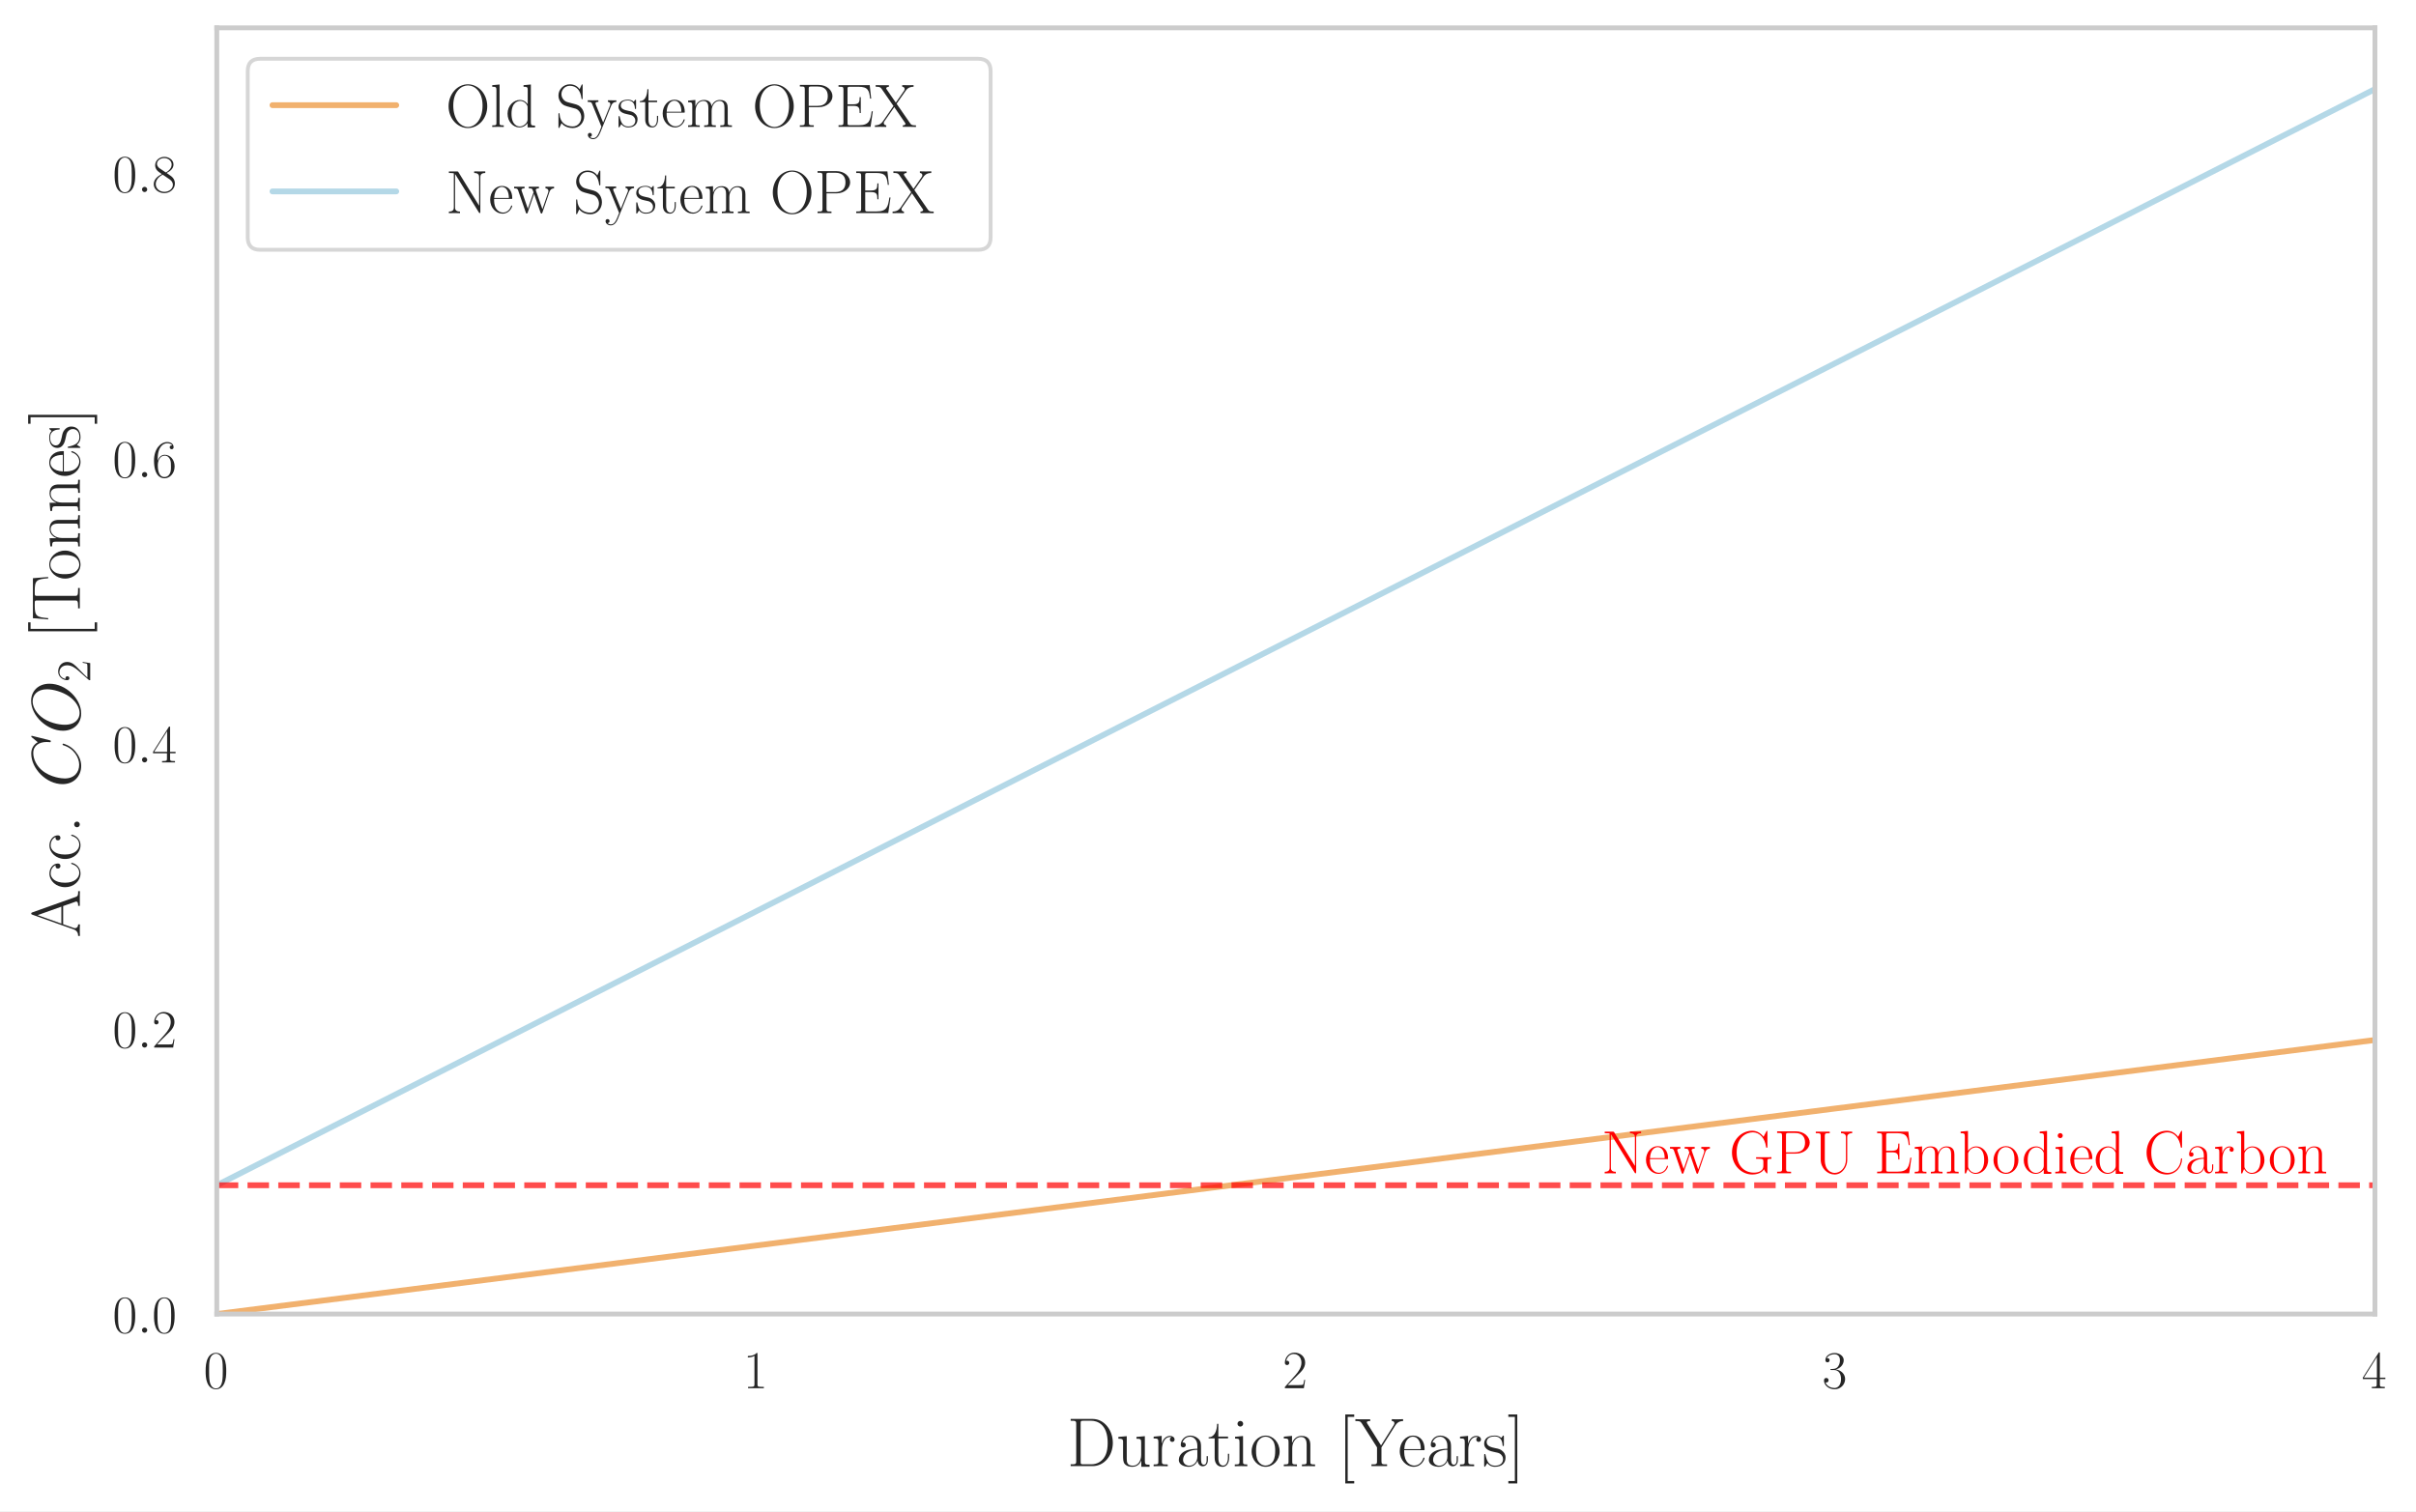
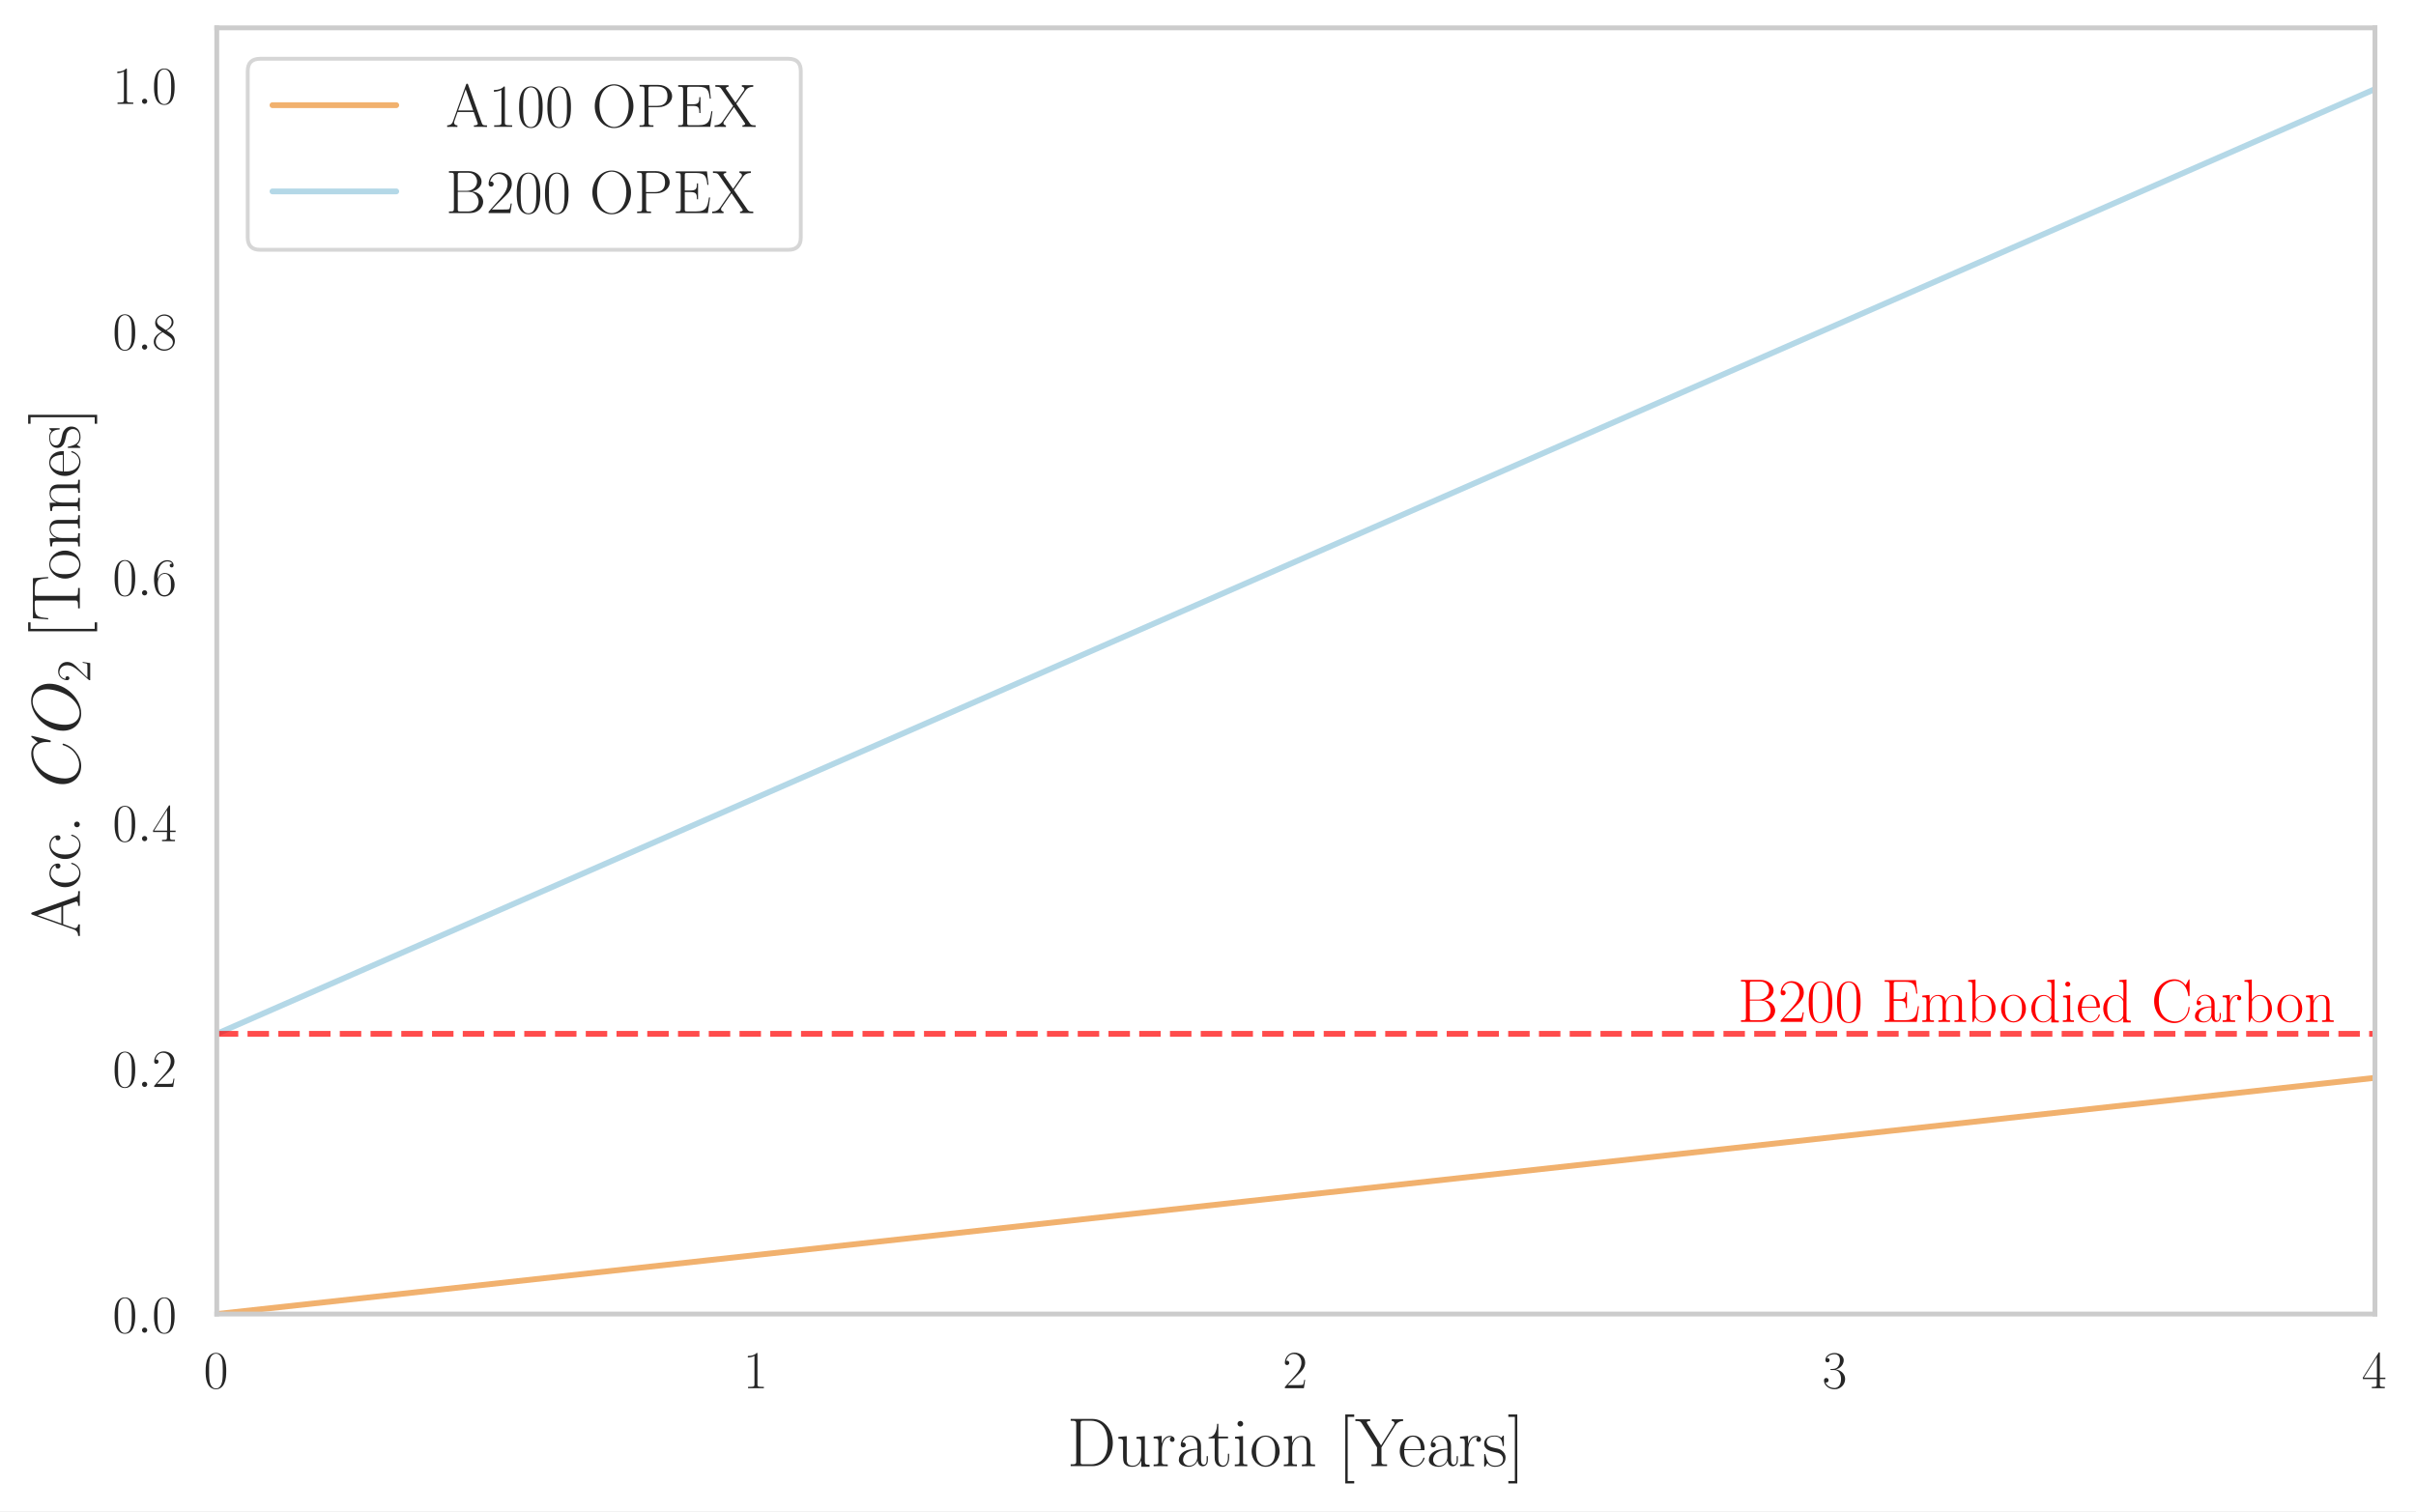
<svg xmlns="http://www.w3.org/2000/svg" xmlns:xlink="http://www.w3.org/1999/xlink" width="624.666pt" height="390.84pt" viewBox="0 0 624.666 390.84" version="1.1">
  <defs>
    <style type="text/css">*{stroke-linejoin: round; stroke-linecap: butt}</style>
  </defs>
  <g id="figure_1">
    <g id="patch_1">
      <path d="M 0 390.84  L 624.666 390.84  L 624.666 0  L 0 0  z " style="fill: #ffffff" />
    </g>
    <g id="axes_1">
      <g id="patch_2">
        <path d="M 56.052 339.84  L 614.052 339.84  L 614.052 7.2  L 56.052 7.2  z " style="fill: #ffffff" />
      </g>
      <g id="matplotlib.axis_1">
        <g id="xtick_1">
          <g id="text_1">
            <g style="fill: #262626" transform="translate(52.63794 359.0259) scale(0.14 -0.14)">
              <defs>
                <path id="CMR17-30" d="M 2688 2025  C 2688 2416 2682 3080 2413 3591  C 2176 4039 1798 4198 1466 4198  C 1158 4198 768 4058 525 3597  C 269 3118 243 2524 243 2025  C 243 1661 250 1106 448 619  C 723 -39 1216 -128 1466 -128  C 1760 -128 2208 -7 2470 600  C 2662 1042 2688 1559 2688 2025  z M 1466 -26  C 1056 -26 813 325 723 812  C 653 1188 653 1738 653 2096  C 653 2588 653 2997 736 3387  C 858 3929 1216 4096 1466 4096  C 1728 4096 2067 3923 2189 3400  C 2272 3036 2278 2607 2278 2096  C 2278 1680 2278 1169 2202 792  C 2067 95 1690 -26 1466 -26  z " transform="scale(0.015625)" />
              </defs>
              <use xlink:href="#CMR17-30" transform="scale(0.996264)" />
            </g>
          </g>
        </g>
        <g id="xtick_2">
          <g id="text_2">
            <g style="fill: #262626" transform="translate(192.1379 359.0259) scale(0.14 -0.14)">
              <defs>
                <path id="CMR17-31" d="M 1702 4058  C 1702 4192 1696 4192 1606 4192  C 1357 3916 979 3827 621 3827  C 602 3827 570 3827 563 3808  C 557 3795 557 3782 557 3648  C 755 3648 1088 3686 1344 3839  L 1344 461  C 1344 236 1331 160 781 160  L 589 160  L 589 0  C 896 0 1216 0 1523 0  C 1830 0 2150 0 2458 0  L 2458 160  L 2266 160  C 1715 160 1702 230 1702 458  L 1702 4058  z " transform="scale(0.015625)" />
              </defs>
              <use xlink:href="#CMR17-31" transform="scale(0.996264)" />
            </g>
          </g>
        </g>
        <g id="xtick_3">
          <g id="text_3">
            <g style="fill: #262626" transform="translate(331.6379 359.0259) scale(0.14 -0.14)">
              <defs>
                <path id="CMR17-32" d="M 2669 989  L 2554 989  C 2490 536 2438 459 2413 420  C 2381 369 1920 369 1830 369  L 602 369  C 832 619 1280 1072 1824 1597  C 2214 1967 2669 2402 2669 3035  C 2669 3790 2067 4224 1395 4224  C 691 4224 262 3604 262 3030  C 262 2780 448 2748 525 2748  C 589 2748 781 2787 781 3010  C 781 3207 614 3264 525 3264  C 486 3264 448 3258 422 3245  C 544 3790 915 4058 1306 4058  C 1862 4058 2227 3617 2227 3035  C 2227 2479 1901 2000 1536 1584  L 262 146  L 262 0  L 2515 0  L 2669 989  z " transform="scale(0.015625)" />
              </defs>
              <use xlink:href="#CMR17-32" transform="scale(0.996264)" />
            </g>
          </g>
        </g>
        <g id="xtick_4">
          <g id="text_4">
            <g style="fill: #262626" transform="translate(471.1379 359.0259) scale(0.14 -0.14)">
              <defs>
                <path id="CMR17-33" d="M 1414 2157  C 1984 2157 2234 1662 2234 1090  C 2234 320 1824 25 1453 25  C 1114 25 563 194 390 693  C 422 680 454 680 486 680  C 640 680 755 782 755 948  C 755 1133 614 1216 486 1216  C 378 1216 211 1165 211 926  C 211 335 787 -128 1466 -128  C 2176 -128 2720 430 2720 1085  C 2720 1707 2208 2157 1600 2227  C 2086 2328 2554 2756 2554 3329  C 2554 3820 2048 4179 1472 4179  C 890 4179 378 3829 378 3329  C 378 3110 544 3072 627 3072  C 762 3072 877 3155 877 3321  C 877 3486 762 3569 627 3569  C 602 3569 570 3569 544 3557  C 730 3959 1235 4032 1459 4032  C 1683 4032 2106 3925 2106 3320  C 2106 3143 2080 2828 1862 2550  C 1670 2304 1453 2304 1242 2284  C 1210 2284 1062 2269 1037 2269  C 992 2263 966 2257 966 2208  C 966 2163 973 2157 1101 2157  L 1414 2157  z " transform="scale(0.015625)" />
              </defs>
              <use xlink:href="#CMR17-33" transform="scale(0.996264)" />
            </g>
          </g>
        </g>
        <g id="xtick_5">
          <g id="text_5">
            <g style="fill: #262626" transform="translate(610.6379 359.0259) scale(0.14 -0.14)">
              <defs>
                <path id="CMR17-34" d="M 2150 4122  C 2150 4256 2144 4256 2029 4256  L 128 1254  L 128 1088  L 1779 1088  L 1779 457  C 1779 224 1766 160 1318 160  L 1197 160  L 1197 0  C 1402 0 1747 0 1965 0  C 2182 0 2528 0 2733 0  L 2733 160  L 2611 160  C 2163 160 2150 224 2150 457  L 2150 1088  L 2803 1088  L 2803 1254  L 2150 1254  L 2150 4122  z M 1798 3703  L 1798 1254  L 256 1254  L 1798 3703  z " transform="scale(0.015625)" />
              </defs>
              <use xlink:href="#CMR17-34" transform="scale(0.996264)" />
            </g>
          </g>
        </g>
        <g id="text_6">
          <g style="fill: #262626" transform="translate(275.8917 379.1713) scale(0.18 -0.18)">
            <defs>
              <path id="CMR17-44" d="M 333 4352  L 333 4186  C 774 4186 845 4186 845 3900  L 845 452  C 845 166 774 166 333 166  L 333 0  L 2368 0  C 3398 0 4224 943 4224 2141  C 4224 3346 3411 4352 2368 4352  L 333 4352  z M 1523 166  C 1267 166 1254 197 1254 414  L 1254 3938  C 1254 4155 1267 4186 1523 4186  L 2240 4186  C 2771 4186 3750 3874 3750 2141  C 3750 1242 3488 879 3366 707  C 3213 510 2848 166 2240 166  L 1523 166  z " transform="scale(0.015625)" />
              <path id="CMR17-75" d="M 1882 2693  L 1882 2528  C 2259 2528 2317 2489 2317 2186  L 2317 1032  C 2317 500 2029 38 1555 38  C 1030 38 986 348 986 678  L 986 2763  L 211 2693  L 211 2528  C 467 2528 640 2528 646 2274  L 646 1058  C 646 633 646 361 813 183  C 896 101 1056 -64 1517 -64  C 2061 -64 2272 377 2323 506  L 2330 506  L 2330 -63  L 3091 -63  L 3091 128  C 2714 128 2656 166 2656 473  L 2656 2763  L 1882 2693  z " transform="scale(0.015625)" />
              <path id="CMR17-72" d="M 960 1497  C 960 2112 1222 2688 1702 2688  C 1747 2688 1792 2682 1837 2662  C 1837 2662 1696 2617 1696 2452  C 1696 2298 1818 2234 1914 2234  C 1990 2234 2131 2279 2131 2458  C 2131 2663 1926 2790 1709 2790  C 1222 2790 1011 2317 947 2093  L 941 2093  L 941 2790  L 198 2720  L 198 2554  C 576 2554 634 2515 634 2208  L 634 428  C 634 184 608 153 198 153  L 198 -13  C 352 0 646 0 813 0  C 998 0 1325 0 1498 -13  L 1498 153  C 1037 153 960 153 960 440  L 960 1497  z " transform="scale(0.015625)" />
              <path id="CMR17-61" d="M 2304 1653  C 2304 2072 2304 2294 2035 2543  C 1798 2752 1523 2816 1306 2816  C 800 2816 435 2407 435 1971  C 435 1728 627 1728 666 1728  C 749 1728 896 1778 896 1954  C 896 2112 774 2181 666 2181  C 640 2181 608 2174 589 2168  C 723 2592 1069 2714 1293 2714  C 1613 2714 1965 2429 1965 1885  L 1965 1600  C 1587 1600 1133 1549 774 1357  C 371 1133 256 813 256 570  C 256 77 832 -64 1171 -64  C 1523 -64 1850 139 1990 511  C 2003 233 2182 -18 2464 -18  C 2598 -18 2938 70 2938 567  L 2938 920  L 2822 920  L 2822 562  C 2822 178 2650 128 2566 128  C 2304 128 2304 458 2304 738  L 2304 1653  z M 1965 870  C 1965 317 1568 38 1216 38  C 896 38 646 275 646 570  C 646 761 730 1100 1101 1305  C 1408 1478 1760 1504 1965 1504  L 1965 870  z " transform="scale(0.015625)" />
              <path id="CMR17-74" d="M 966 2560  L 1862 2560  L 1862 2725  L 966 2725  L 966 3904  L 851 3904  C 838 3245 614 2668 70 2668  L 70 2560  L 627 2560  L 627 771  C 627 650 627 -64 1370 -64  C 1747 -64 1965 306 1965 777  L 1965 1140  L 1850 1140  L 1850 783  C 1850 344 1677 51 1408 51  C 1222 51 966 178 966 758  L 966 2560  z " transform="scale(0.015625)" />
              <path id="CMR17-69" d="M 992 3909  C 992 4049 877 4170 730 4170  C 589 4170 467 4056 467 3909  C 467 3769 582 3648 730 3648  C 870 3648 992 3763 992 3909  z M 243 2706  L 243 2541  C 602 2541 653 2502 653 2197  L 653 427  C 653 184 627 153 218 153  L 218 -13  C 371 0 646 0 806 0  C 960 0 1222 0 1370 -13  L 1370 153  C 992 153 979 191 979 420  L 979 2776  L 243 2706  z " transform="scale(0.015625)" />
              <path id="CMR17-6f" d="M 2758 1356  C 2758 2176 2163 2816 1466 2816  C 768 2816 173 2176 173 1356  C 173 551 768 -64 1466 -64  C 2163 -64 2758 551 2758 1356  z M 1466 51  C 1165 51 909 230 762 480  C 602 767 582 1126 582 1408  C 582 1677 595 2010 762 2298  C 890 2509 1139 2714 1466 2714  C 1754 2714 1997 2554 2150 2330  C 2349 2029 2349 1607 2349 1408  C 2349 1158 2336 775 2163 467  C 1984 173 1709 51 1466 51  z " transform="scale(0.015625)" />
              <path id="CMR17-6e" d="M 2656 1933  C 2656 2259 2592 2790 1837 2790  C 1331 2790 1069 2400 973 2144  L 966 2144  L 966 2790  L 211 2720  L 211 2554  C 589 2554 646 2515 646 2208  L 646 428  C 646 184 621 153 211 153  L 211 -13  C 365 0 646 0 813 0  C 979 0 1267 0 1421 -13  L 1421 153  C 1011 153 986 178 986 428  L 986 1658  C 986 2247 1344 2688 1792 2688  C 2266 2688 2317 2266 2317 1958  L 2317 428  C 2317 184 2291 153 1882 153  L 1882 -13  C 2035 0 2317 0 2483 0  C 2650 0 2938 0 3091 -13  L 3091 153  C 2682 153 2656 178 2656 428  L 2656 1933  z " transform="scale(0.015625)" />
              <path id="CMR17-5b" d="M 1504 -1600  L 1504 -1377  L 902 -1377  L 902 4544  L 1504 4544  L 1504 4767  L 678 4767  L 678 -1600  L 1504 -1600  z " transform="scale(0.015625)" />
              <path id="CMR17-59" d="M 3706 3766  C 3955 4160 4301 4160 4416 4160  L 4416 4332  C 4269 4319 4102 4319 3942 4319  C 3782 4319 3526 4319 3373 4332  L 3373 4160  C 3533 4160 3616 4077 3616 3957  C 3616 3881 3584 3830 3533 3747  L 2381 1912  L 1120 3912  C 1075 3988 1069 3994 1069 4039  C 1069 4160 1293 4160 1382 4160  L 1382 4319  C 1178 4319 864 4319 653 4319  C 486 4319 166 4319 13 4332  L 13 4160  C 378 4160 480 4141 595 3958  L 2010 1728  L 2010 445  C 2010 160 1939 160 1498 160  L 1498 0  C 1683 0 2016 0 2214 0  C 2413 0 2752 0 2938 0  L 2938 160  C 2477 160 2419 160 2419 471  L 2419 1728  L 3706 3766  z " transform="scale(0.015625)" />
              <path id="CMR17-65" d="M 2438 1472  C 2464 1498 2464 1511 2464 1576  C 2464 2238 2118 2816 1389 2816  C 710 2816 173 2169 173 1383  C 173 551 781 -64 1459 -64  C 2176 -64 2458 607 2458 740  C 2458 784 2419 784 2406 784  C 2362 784 2355 771 2330 696  C 2189 265 1837 51 1504 51  C 1229 51 954 203 781 480  C 582 803 582 1176 582 1472  L 2438 1472  z M 589 1568  C 634 2505 1126 2714 1382 2714  C 1818 2714 2112 2297 2118 1568  L 589 1568  z " transform="scale(0.015625)" />
              <path id="CMR17-73" d="M 1978 2697  C 1978 2813 1971 2819 1933 2819  C 1907 2819 1901 2813 1824 2717  C 1805 2691 1747 2626 1728 2601  C 1523 2819 1235 2819 1126 2819  C 416 2819 160 2447 160 2076  C 160 1498 813 1365 998 1325  C 1402 1243 1542 1217 1677 1101  C 1760 1025 1901 884 1901 654  C 1901 384 1747 38 1158 38  C 602 38 403 460 288 1021  C 269 1110 269 1117 218 1117  C 166 1117 160 1110 160 983  L 160 63  C 160 -51 166 -58 205 -58  C 237 -58 243 -51 275 0  C 314 57 410 211 448 276  C 576 103 800 -64 1158 -64  C 1792 -64 2131 283 2131 784  C 2131 1112 1958 1285 1875 1362  C 1683 1561 1459 1606 1190 1657  C 838 1735 390 1825 390 2217  C 390 2383 480 2737 1126 2737  C 1811 2737 1850 2094 1862 1888  C 1869 1856 1901 1849 1920 1849  C 1978 1849 1978 1869 1978 1978  L 1978 2697  z " transform="scale(0.015625)" />
              <path id="CMR17-5d" d="M 915 4767  L 90 4767  L 90 4544  L 691 4544  L 691 -1377  L 90 -1377  L 90 -1600  L 915 -1600  L 915 4767  z " transform="scale(0.015625)" />
            </defs>
            <use xlink:href="#CMR17-44" transform="scale(0.996264)" />
            <use xlink:href="#CMR17-75" transform="translate(70.39356 0) scale(0.996264)" />
            <use xlink:href="#CMR17-72" transform="translate(121.2889 0) scale(0.996264)" />
            <use xlink:href="#CMR17-61" transform="translate(156.5697 0) scale(0.996264)" />
            <use xlink:href="#CMR17-74" transform="translate(202.2602 0) scale(0.996264)" />
            <use xlink:href="#CMR17-69" transform="translate(237.5409 0) scale(0.996264)" />
            <use xlink:href="#CMR17-6f" transform="translate(262.412 0) scale(0.996264)" />
            <use xlink:href="#CMR17-6e" transform="translate(308.1025 0) scale(0.996264)" />
            <use xlink:href="#CMR17-5b" transform="translate(389.0738 0) scale(0.996264)" />
            <use xlink:href="#CMR17-59" transform="translate(413.9449 0) scale(0.996264)" />
            <use xlink:href="#CMR17-65" transform="translate(475.21 0) scale(0.996264)" />
            <use xlink:href="#CMR17-61" transform="translate(515.6957 0) scale(0.996264)" />
            <use xlink:href="#CMR17-72" transform="translate(561.3862 0) scale(0.996264)" />
            <use xlink:href="#CMR17-73" transform="translate(596.6669 0) scale(0.996264)" />
            <use xlink:href="#CMR17-5d" transform="translate(632.4683 0) scale(0.996264)" />
          </g>
        </g>
      </g>
      <g id="matplotlib.axis_2">
        <g id="ytick_1">
          <g id="text_7">
            <g style="fill: #262626" transform="translate(29.1016 344.6829) scale(0.14 -0.14)">
              <defs>
                <path id="CMMI12-3a" d="M 1178 307  C 1178 492 1024 619 870 619  C 685 619 557 466 557 313  C 557 128 710 0 864 0  C 1050 0 1178 153 1178 307  z " transform="scale(0.015625)" />
              </defs>
              <use xlink:href="#CMR17-30" transform="scale(0.996264)" />
              <use xlink:href="#CMMI12-3a" transform="translate(45.69048 0) scale(0.996264)" />
              <use xlink:href="#CMR17-30" transform="translate(72.78765 0) scale(0.996264)" />
            </g>
          </g>
        </g>
        <g id="ytick_2">
          <g id="text_8">
-             <g style="fill: #262626" transform="translate(29.1016 270.9296) scale(0.14 -0.14)">
+             <g style="fill: #262626" transform="translate(29.1016 281.1193) scale(0.14 -0.14)">
              <use xlink:href="#CMR17-30" transform="scale(0.996264)" />
              <use xlink:href="#CMMI12-3a" transform="translate(45.69048 0) scale(0.996264)" />
              <use xlink:href="#CMR17-32" transform="translate(72.78765 0) scale(0.996264)" />
            </g>
          </g>
        </g>
        <g id="ytick_3">
          <g id="text_9">
-             <g style="fill: #262626" transform="translate(29.1016 197.1763) scale(0.14 -0.14)">
+             <g style="fill: #262626" transform="translate(29.1016 217.5557) scale(0.14 -0.14)">
              <use xlink:href="#CMR17-30" transform="scale(0.996264)" />
              <use xlink:href="#CMMI12-3a" transform="translate(45.69048 0) scale(0.996264)" />
              <use xlink:href="#CMR17-34" transform="translate(72.78765 0) scale(0.996264)" />
            </g>
          </g>
        </g>
        <g id="ytick_4">
          <g id="text_10">
-             <g style="fill: #262626" transform="translate(29.1016 123.4229) scale(0.14 -0.14)">
+             <g style="fill: #262626" transform="translate(29.1016 153.992) scale(0.14 -0.14)">
              <defs>
                <path id="CMR17-36" d="M 678 2176  C 678 3690 1395 4032 1811 4032  C 1946 4032 2272 4009 2400 3776  C 2298 3776 2106 3776 2106 3553  C 2106 3381 2246 3323 2336 3323  C 2394 3323 2566 3348 2566 3560  C 2566 3954 2246 4179 1805 4179  C 1043 4179 243 3390 243 1984  C 243 253 966 -128 1478 -128  C 2099 -128 2688 427 2688 1283  C 2688 2081 2170 2662 1517 2662  C 1126 2662 838 2407 678 1960  L 678 2176  z M 1478 25  C 691 25 691 1200 691 1436  C 691 1896 909 2560 1504 2560  C 1613 2560 1926 2560 2138 2120  C 2253 1870 2253 1609 2253 1289  C 2253 944 2253 690 2118 434  C 1978 171 1773 25 1478 25  z " transform="scale(0.015625)" />
              </defs>
              <use xlink:href="#CMR17-30" transform="scale(0.996264)" />
              <use xlink:href="#CMMI12-3a" transform="translate(45.69048 0) scale(0.996264)" />
              <use xlink:href="#CMR17-36" transform="translate(72.78765 0) scale(0.996264)" />
            </g>
          </g>
        </g>
        <g id="ytick_5">
          <g id="text_11">
-             <g style="fill: #262626" transform="translate(29.1016 49.6696) scale(0.14 -0.14)">
+             <g style="fill: #262626" transform="translate(29.1016 90.42839) scale(0.14 -0.14)">
              <defs>
                <path id="CMR17-38" d="M 1741 2264  C 2144 2467 2554 2773 2554 3263  C 2554 3841 1990 4179 1472 4179  C 890 4179 378 3759 378 3180  C 378 3021 416 2747 666 2505  C 730 2442 998 2251 1171 2130  C 883 1983 211 1634 211 934  C 211 279 838 -128 1459 -128  C 2144 -128 2720 362 2720 1010  C 2720 1590 2330 1857 2074 2029  L 1741 2264  z M 902 2822  C 851 2854 595 3051 595 3351  C 595 3739 998 4032 1459 4032  C 1965 4032 2336 3676 2336 3262  C 2336 2669 1670 2331 1638 2331  C 1632 2331 1626 2331 1574 2370  L 902 2822  z M 2080 1519  C 2176 1449 2483 1240 2483 851  C 2483 381 2010 25 1472 25  C 890 25 448 438 448 940  C 448 1443 838 1862 1280 2060  L 2080 1519  z " transform="scale(0.015625)" />
              </defs>
              <use xlink:href="#CMR17-30" transform="scale(0.996264)" />
              <use xlink:href="#CMMI12-3a" transform="translate(45.69048 0) scale(0.996264)" />
              <use xlink:href="#CMR17-38" transform="translate(72.78765 0) scale(0.996264)" />
            </g>
          </g>
        </g>
-         <g id="text_12">
+         <g id="ytick_6">
+           <g id="text_12">
+             <g style="fill: #262626" transform="translate(29.1016 26.86475) scale(0.14 -0.14)">
+               <use xlink:href="#CMR17-31" transform="scale(0.996264)" />
+               <use xlink:href="#CMMI12-3a" transform="translate(45.69048 0) scale(0.996264)" />
+               <use xlink:href="#CMR17-30" transform="translate(72.78765 0) scale(0.996264)" />
+             </g>
+           </g>
+         </g>
+         <g id="text_13">
          <g style="fill: #262626" transform="translate(20.63342 242.4686) rotate(-90) scale(0.18 -0.18)">
            <defs>
              <path id="CMR17-41" d="M 2323 4378  C 2291 4461 2278 4480 2214 4480  C 2150 4480 2138 4461 2106 4378  L 749 566  C 627 223 371 153 147 153  L 147 -13  C 262 0 518 0 640 0  C 800 0 1056 0 1210 -13  L 1210 153  C 909 153 864 361 864 439  C 864 497 877 530 890 569  L 1229 1536  L 2906 1536  L 3290 442  C 3322 365 3322 352 3322 327  C 3322 153 3046 153 2925 153  L 2925 0  C 3110 0 3443 0 3642 0  C 3808 0 4128 0 4282 -13  L 4282 153  C 3942 153 3827 153 3744 387  L 2323 4378  z M 2067 3893  L 2848 1702  L 1286 1702  L 2067 3893  z " transform="scale(0.015625)" />
              <path id="CMR17-63" d="M 2234 2240  C 2112 2240 1933 2240 1933 2017  C 1933 1838 2080 1787 2163 1787  C 2208 1787 2394 1807 2394 2024  C 2394 2467 1958 2803 1466 2803  C 787 2803 211 2178 211 1363  C 211 516 813 -64 1466 -64  C 2259 -64 2458 677 2458 748  C 2458 774 2451 793 2406 793  C 2362 793 2355 787 2330 703  C 2163 180 1798 51 1523 51  C 1114 51 621 427 621 1369  C 621 2338 1094 2688 1472 2688  C 1722 2688 2093 2573 2234 2240  z " transform="scale(0.015625)" />
              <path id="CMR17-2e" d="M 1062 261  C 1062 420 934 522 800 522  C 672 522 538 420 538 261  C 538 102 666 0 800 0  C 928 0 1062 102 1062 261  z " transform="scale(0.015625)" />
              <path id="CMMI12-43" d="M 4781 4423  C 4781 4480 4736 4480 4723 4480  C 4710 4480 4685 4480 4634 4416  L 4192 3882  C 3968 4264 3616 4480 3136 4480  C 1754 4480 320 3088 320 1595  C 320 533 1069 -128 2003 -128  C 2515 -128 2963 88 3334 400  C 3891 863 4058 1481 4058 1531  C 4058 1588 4006 1588 3987 1588  C 3930 1588 3923 1550 3910 1524  C 3616 534 2752 57 2112 57  C 1434 57 845 489 845 1391  C 845 1595 909 2700 1632 3532  C 1984 3939 2586 4295 3194 4295  C 3898 4295 4211 3717 4211 3068  C 4211 2903 4192 2764 4192 2738  C 4192 2681 4256 2681 4275 2681  C 4346 2681 4352 2687 4378 2801  L 4781 4423  z " transform="scale(0.015625)" />
              <path id="CMMI12-4f" d="M 4646 2797  C 4646 3848 3955 4492 3059 4492  C 1690 4492 307 3026 307 1554  C 307 554 973 -128 1901 -128  C 3245 -128 4646 1268 4646 2797  z M 1939 19  C 1414 19 858 401 858 1395  C 858 1974 1069 2924 1594 3562  C 2061 4123 2598 4352 3027 4352  C 3590 4352 4134 3944 4134 3026  C 4134 2459 3891 1573 3462 968  C 2995 318 2413 19 1939 19  z " transform="scale(0.015625)" />
              <path id="CMR17-54" d="M 3981 4326  L 288 4326  L 179 2918  L 294 2918  C 378 3976 467 4160 1453 4160  C 1568 4160 1754 4160 1805 4154  C 1926 4135 1926 4058 1926 3912  L 1926 459  C 1926 230 1907 160 1376 160  L 1197 160  L 1197 0  C 1504 0 1824 0 2138 0  C 2451 0 2771 0 3078 0  L 3078 160  L 2899 160  C 2368 160 2349 230 2349 459  L 2349 3912  C 2349 4052 2349 4129 2464 4154  C 2515 4160 2701 4160 2816 4160  C 3795 4160 3891 3976 3974 2918  L 4090 2918  L 3981 4326  z " transform="scale(0.015625)" />
            </defs>
            <use xlink:href="#CMR17-41" transform="scale(0.996264)" />
            <use xlink:href="#CMR17-63" transform="translate(69.07243 0) scale(0.996264)" />
            <use xlink:href="#CMR17-63" transform="translate(109.5581 0) scale(0.996264)" />
            <use xlink:href="#CMR17-2e" transform="translate(150.0438 0) scale(0.996264)" />
            <use xlink:href="#CMMI12-43" transform="translate(215.4005 0) scale(0.996264)" />
            <use xlink:href="#CMMI12-4f" transform="translate(292.3473 0) scale(0.996264)" />
            <use xlink:href="#CMR17-32" transform="translate(366.898 -14.94392) scale(0.697382)" />
            <use xlink:href="#CMR17-5b" transform="translate(429.4553 0) scale(0.996264)" />
            <use xlink:href="#CMR17-54" transform="translate(454.3263 0) scale(0.996264)" />
            <use xlink:href="#CMR17-6f" transform="translate(513.029 0) scale(0.996264)" />
            <use xlink:href="#CMR17-6e" transform="translate(558.7194 0) scale(0.996264)" />
            <use xlink:href="#CMR17-6e" transform="translate(609.6148 0) scale(0.996264)" />
            <use xlink:href="#CMR17-65" transform="translate(660.5102 0) scale(0.996264)" />
            <use xlink:href="#CMR17-73" transform="translate(700.9958 0) scale(0.996264)" />
            <use xlink:href="#CMR17-5d" transform="translate(736.7972 0) scale(0.996264)" />
          </g>
        </g>
      </g>
      <g id="line2d_1">
-         <path d="M 56.052 339.84  L 195.552 322.121  L 335.052 304.403  L 474.552 286.684  L 614.052 268.966  " clip-path="url(#p440074cf90)" style="fill: none; stroke: #f1b16e; stroke-width: 1.5; stroke-linecap: round" />
+         <path d="M 56.052 339.84  L 195.552 324.569  L 335.052 309.299  L 474.552 294.028  L 614.052 278.758  " clip-path="url(#pc9f454aa27)" style="fill: none; stroke: #f1b16e; stroke-width: 1.5; stroke-linecap: round" />
      </g>
      <g id="line2d_2">
-         <path d="M 56.052 306.536  L 195.552 235.662  L 335.052 164.788  L 474.552 93.914  L 614.052 23.04  " clip-path="url(#p440074cf90)" style="fill: none; stroke: #b4d8e7; stroke-width: 1.5; stroke-linecap: round" />
+         <path d="M 56.052 267.368  L 195.552 206.286  L 335.052 145.204  L 474.552 84.122  L 614.052 23.04  " clip-path="url(#pc9f454aa27)" style="fill: none; stroke: #b4d8e7; stroke-width: 1.5; stroke-linecap: round" />
      </g>
      <g id="line2d_3">
-         <path d="M 56.052 306.536  L 614.052 306.536  " clip-path="url(#p440074cf90)" style="fill: none; stroke-dasharray: 5.55,2.4; stroke-dashoffset: 0; stroke: #ff0000; stroke-opacity: 0.7; stroke-width: 1.5" />
+         <path d="M 56.052 267.368  L 614.052 267.368  " clip-path="url(#pc9f454aa27)" style="fill: none; stroke-dasharray: 5.55,2.4; stroke-dashoffset: 0; stroke: #ff0000; stroke-opacity: 0.7; stroke-width: 1.5" />
      </g>
      <g id="patch_3">
        <path d="M 56.052 339.84  L 56.052 7.2  " style="fill: none; stroke: #cccccc; stroke-width: 1.25; stroke-linejoin: miter; stroke-linecap: square" />
      </g>
      <g id="patch_4">
        <path d="M 614.052 339.84  L 614.052 7.2  " style="fill: none; stroke: #cccccc; stroke-width: 1.25; stroke-linejoin: miter; stroke-linecap: square" />
      </g>
      <g id="patch_5">
        <path d="M 56.052 339.84  L 614.052 339.84  " style="fill: none; stroke: #cccccc; stroke-width: 1.25; stroke-linejoin: miter; stroke-linecap: square" />
      </g>
      <g id="patch_6">
        <path d="M 56.052 7.2  L 614.052 7.2  " style="fill: none; stroke: #cccccc; stroke-width: 1.25; stroke-linejoin: miter; stroke-linecap: square" />
      </g>
-       <g id="text_13">
-         <g style="fill: #ff0000" transform="translate(414.0929 303.4365) scale(0.16 -0.16)">
+       <g id="text_14">
+         <g style="fill: #ff0000" transform="translate(449.3069 264.269) scale(0.16 -0.16)">
          <defs>
-             <path id="CMR17-4e" d="M 1312 4250  C 1267 4320 1261 4320 1139 4320  L 326 4320  L 326 4160  L 448 4160  C 704 4160 819 4129 838 4122  L 838 610  C 838 451 838 153 326 153  L 326 -13  C 474 0 742 0 902 0  C 1062 0 1331 0 1478 -13  L 1478 153  C 966 153 966 451 966 610  L 966 4033  C 1011 3995 1011 3982 1056 3919  L 3430 76  C 3475 0 3494 0 3526 0  C 3590 0 3590 19 3590 139  L 3590 3705  C 3590 3863 3590 4160 4102 4160  L 4102 4326  C 3955 4320 3686 4320 3526 4320  C 3366 4320 3098 4320 2950 4326  L 2950 4160  C 3462 4160 3462 3862 3462 3703  L 3462 763  L 1312 4250  z " transform="scale(0.015625)" />
-             <path id="CMR17-77" d="M 3725 2183  C 3853 2560 4109 2560 4205 2560  L 4205 2732  C 4077 2732 3949 2732 3821 2732  C 3699 2732 3424 2732 3315 2738  L 3315 2560  C 3514 2560 3622 2445 3622 2286  C 3622 2241 3610 2184 3597 2140  L 2995 407  L 2342 2275  C 2330 2319 2310 2370 2310 2395  C 2310 2560 2528 2560 2630 2560  L 2630 2738  C 2483 2732 2214 2732 2061 2732  C 1901 2732 1734 2732 1587 2738  L 1587 2560  C 1939 2560 1939 2547 2074 2149  L 1485 451  L 851 2281  C 819 2363 819 2376 819 2395  C 819 2560 1037 2560 1139 2560  L 1139 2738  C 986 2732 717 2732 557 2732  C 416 2732 198 2732 64 2738  L 64 2560  C 346 2560 416 2541 486 2331  L 1274 49  C 1299 -33 1318 -52 1370 -52  C 1414 -52 1440 -39 1472 56  L 2131 1980  L 2797 56  C 2829 -39 2854 -52 2899 -52  C 2950 -52 2970 -33 2995 50  L 3725 2183  z " transform="scale(0.015625)" />
-             <path id="CMR17-47" d="M 3974 1233  C 3974 1473 3994 1505 4390 1505  L 4390 1670  C 4237 1664 3891 1664 3718 1664  C 3539 1664 3040 1664 2797 1664  L 2797 1505  L 2989 1505  C 3539 1505 3552 1434 3552 1201  L 3552 774  C 3552 63 2720 63 2522 63  C 1862 63 781 511 781 2160  C 781 3808 1843 4250 2464 4250  C 3187 4250 3712 3626 3834 2741  C 3846 2664 3846 2651 3904 2651  C 3974 2651 3974 2664 3974 2779  L 3974 4288  C 3974 4402 3968 4409 3930 4409  C 3904 4409 3898 4402 3853 4326  L 3571 3791  C 3258 4187 2874 4416 2381 4416  C 1286 4416 294 3456 294 2148  C 294 845 1267 -128 2394 -128  C 2912 -128 3418 56 3616 417  C 3725 158 3904 -20 3936 -20  C 3968 -20 3974 -13 3974 100  L 3974 1233  z " transform="scale(0.015625)" />
-             <path id="CMR17-50" d="M 1267 2042  L 2291 2042  C 3117 2042 3718 2578 3718 3184  C 3718 3791 3130 4352 2291 4352  L 333 4352  L 333 4186  C 774 4186 845 4186 845 3899  L 845 446  C 845 160 774 160 333 160  L 333 0  C 518 0 858 0 1056 0  C 1254 0 1594 0 1779 0  L 1779 160  C 1338 160 1267 160 1267 446  L 1267 2042  z M 1254 2176  L 1254 3938  C 1254 4155 1267 4186 1523 4186  L 2170 4186  C 2995 4186 3232 3714 3232 3184  C 3232 2604 2950 2176 2170 2176  L 1254 2176  z " transform="scale(0.015625)" />
-             <path id="CMR17-55" d="M 3456 1433  C 3456 579 2899 38 2291 38  C 1965 38 1670 210 1491 477  C 1286 783 1261 1178 1261 1401  L 1261 3874  C 1261 4160 1331 4160 1773 4160  L 1773 4320  C 1587 4320 1248 4320 1050 4320  C 851 4320 512 4320 326 4320  L 326 4160  C 768 4160 838 4160 838 3874  L 838 1433  C 838 516 1536 -128 2278 -128  C 3110 -128 3590 719 3590 1344  L 3590 3766  C 3590 4122 3917 4160 4102 4160  L 4102 4326  C 3955 4320 3686 4320 3526 4320  C 3366 4320 3091 4320 2944 4326  L 2944 4160  C 3456 4160 3456 3861 3456 3702  L 3456 1433  z " transform="scale(0.015625)" />
+             <path id="CMR17-42" d="M 333 4352  L 333 4186  C 774 4186 845 4186 845 3900  L 845 452  C 845 166 774 166 333 166  L 333 0  L 2534 0  C 3354 0 3885 583 3885 1164  C 3885 1741 3360 2233 2675 2233  C 3290 2356 3718 2771 3718 3264  C 3718 3802 3194 4352 2368 4352  L 333 4352  z M 1248 2304  L 1248 3937  C 1248 4155 1261 4186 1517 4186  L 2336 4186  C 2970 4186 3251 3674 3251 3277  C 3251 2791 2861 2304 2170 2304  L 1248 2304  z M 1517 166  C 1261 166 1248 197 1248 413  L 1248 2202  L 2432 2202  C 3091 2202 3411 1625 3411 1162  C 3411 699 3046 166 2349 166  L 1517 166  z " transform="scale(0.015625)" />
            <path id="CMR17-45" d="M 3885 1615  L 3770 1615  C 3629 676 3546 166 2419 166  L 1530 166  C 1274 166 1261 197 1261 414  L 1261 2176  L 1862 2176  C 2464 2176 2522 1960 2522 1430  L 2637 1430  L 2637 3081  L 2522 3081  C 2522 2557 2464 2342 1862 2342  L 1261 2342  L 1261 3913  C 1261 4128 1274 4160 1530 4160  L 2406 4160  C 3398 4160 3514 3769 3603 2929  L 3718 2929  L 3565 4325  L 326 4325  L 326 4160  C 768 4160 838 4160 838 3874  L 838 451  C 838 166 768 166 326 166  L 326 0  L 3654 0  L 3885 1615  z " transform="scale(0.015625)" />
            <path id="CMR17-6d" d="M 4326 1933  C 4326 2252 4269 2790 3507 2790  C 3072 2790 2771 2496 2656 2151  L 2650 2151  C 2573 2676 2195 2790 1837 2790  C 1331 2790 1069 2400 973 2144  L 966 2144  L 966 2790  L 211 2720  L 211 2554  C 589 2554 646 2515 646 2208  L 646 428  C 646 184 621 153 211 153  L 211 -13  C 365 0 646 0 813 0  C 979 0 1267 0 1421 -13  L 1421 153  C 1011 153 986 178 986 428  L 986 1658  C 986 2247 1344 2688 1792 2688  C 2266 2688 2317 2266 2317 1958  L 2317 428  C 2317 184 2291 153 1882 153  L 1882 -13  C 2035 0 2317 0 2483 0  C 2650 0 2938 0 3091 -13  L 3091 153  C 2682 153 2656 178 2656 428  L 2656 1658  C 2656 2247 3014 2688 3462 2688  C 3936 2688 3987 2266 3987 1958  L 3987 428  C 3987 184 3962 153 3552 153  L 3552 -13  C 3706 0 3987 0 4154 0  C 4320 0 4608 0 4762 -13  L 4762 153  C 4352 153 4326 178 4326 428  L 4326 1933  z " transform="scale(0.015625)" />
            <path id="CMR17-62" d="M 960 4396  L 198 4326  L 198 4160  C 576 4160 634 4122 634 3817  L 634 -13  L 749 -13  L 934 441  C 1120 141 1395 -64 1766 -64  C 2406 -64 3053 500 3053 1370  C 3053 2188 2477 2790 1830 2790  C 1434 2790 1152 2579 960 2330  L 960 4396  z M 973 2004  C 973 2118 973 2138 1062 2272  C 1312 2657 1670 2688 1792 2688  C 1984 2688 2643 2585 2643 1376  C 2643 108 1888 38 1734 38  C 1536 38 1248 114 1043 486  C 973 608 973 621 973 735  L 973 2004  z " transform="scale(0.015625)" />
            <path id="CMR17-64" d="M 1869 4326  L 1869 4160  C 2246 4160 2304 4122 2304 3820  L 2304 2345  C 2278 2377 2016 2790 1498 2790  C 845 2790 211 2208 211 1364  C 211 525 806 -64 1434 -64  C 1978 -64 2259 337 2291 380  L 2291 -63  L 3066 -63  L 3066 128  C 2688 128 2630 166 2630 473  L 2630 4396  L 1869 4326  z M 2291 755  C 2291 563 2176 390 2029 262  C 1811 70 1594 38 1472 38  C 1286 38 621 134 621 1356  C 621 2612 1363 2688 1530 2688  C 1824 2688 2061 2522 2208 2291  C 2291 2157 2291 2138 2291 2023  L 2291 755  z " transform="scale(0.015625)" />
            <path id="CMR17-43" d="M 3974 4289  C 3974 4403 3968 4410 3930 4410  C 3904 4410 3898 4403 3853 4327  L 3571 3792  C 3258 4187 2874 4416 2381 4416  C 1286 4416 294 3456 294 2148  C 294 826 1286 -128 2387 -128  C 3366 -128 3974 730 3974 1461  C 3974 1524 3974 1550 3917 1550  C 3866 1550 3866 1531 3859 1474  C 3808 585 3168 38 2477 38  C 1824 38 781 495 781 2147  C 781 3805 1843 4250 2464 4250  C 3187 4250 3712 3628 3834 2745  C 3846 2668 3846 2655 3904 2655  C 3974 2655 3974 2668 3974 2783  L 3974 4289  z " transform="scale(0.015625)" />
          </defs>
-           <use xlink:href="#CMR17-4e" transform="scale(0.996264)" />
-           <use xlink:href="#CMR17-65" transform="translate(69.07243 0) scale(0.996264)" />
-           <use xlink:href="#CMR17-77" transform="translate(109.5581 0) scale(0.996264)" />
-           <use xlink:href="#CMR17-47" transform="translate(206.1439 0) scale(0.996264)" />
-           <use xlink:href="#CMR17-50" transform="translate(278.4993 0) scale(0.996264)" />
-           <use xlink:href="#CMR17-55" transform="translate(341.0856 0) scale(0.996264)" />
-           <use xlink:href="#CMR17-45" transform="translate(440.234 0) scale(0.996264)" />
-           <use xlink:href="#CMR17-6d" transform="translate(502.8203 0) scale(0.996264)" />
-           <use xlink:href="#CMR17-62" transform="translate(577.1374 0) scale(0.996264)" />
-           <use xlink:href="#CMR17-6f" transform="translate(630.6352 0) scale(0.996264)" />
-           <use xlink:href="#CMR17-64" transform="translate(678.9281 0) scale(0.996264)" />
-           <use xlink:href="#CMR17-69" transform="translate(729.8235 0) scale(0.996264)" />
-           <use xlink:href="#CMR17-65" transform="translate(754.6946 0) scale(0.996264)" />
-           <use xlink:href="#CMR17-64" transform="translate(795.1802 0) scale(0.996264)" />
-           <use xlink:href="#CMR17-43" transform="translate(876.1516 0) scale(0.996264)" />
-           <use xlink:href="#CMR17-61" transform="translate(942.6614 0) scale(0.996264)" />
-           <use xlink:href="#CMR17-72" transform="translate(988.3519 0) scale(0.996264)" />
-           <use xlink:href="#CMR17-62" transform="translate(1023.633 0) scale(0.996264)" />
-           <use xlink:href="#CMR17-6f" transform="translate(1077.13 0) scale(0.996264)" />
-           <use xlink:href="#CMR17-6e" transform="translate(1122.821 0) scale(0.996264)" />
+           <use xlink:href="#CMR17-42" transform="scale(0.996264)" />
+           <use xlink:href="#CMR17-32" transform="translate(65.18875 0) scale(0.996264)" />
+           <use xlink:href="#CMR17-30" transform="translate(110.8792 0) scale(0.996264)" />
+           <use xlink:href="#CMR17-30" transform="translate(156.5697 0) scale(0.996264)" />
+           <use xlink:href="#CMR17-45" transform="translate(232.3362 0) scale(0.996264)" />
+           <use xlink:href="#CMR17-6d" transform="translate(294.9225 0) scale(0.996264)" />
+           <use xlink:href="#CMR17-62" transform="translate(369.2396 0) scale(0.996264)" />
+           <use xlink:href="#CMR17-6f" transform="translate(422.7374 0) scale(0.996264)" />
+           <use xlink:href="#CMR17-64" transform="translate(471.0303 0) scale(0.996264)" />
+           <use xlink:href="#CMR17-69" transform="translate(521.9257 0) scale(0.996264)" />
+           <use xlink:href="#CMR17-65" transform="translate(546.7967 0) scale(0.996264)" />
+           <use xlink:href="#CMR17-64" transform="translate(587.2824 0) scale(0.996264)" />
+           <use xlink:href="#CMR17-43" transform="translate(668.2537 0) scale(0.996264)" />
+           <use xlink:href="#CMR17-61" transform="translate(734.7636 0) scale(0.996264)" />
+           <use xlink:href="#CMR17-72" transform="translate(780.4541 0) scale(0.996264)" />
+           <use xlink:href="#CMR17-62" transform="translate(815.7349 0) scale(0.996264)" />
+           <use xlink:href="#CMR17-6f" transform="translate(869.2327 0) scale(0.996264)" />
+           <use xlink:href="#CMR17-6e" transform="translate(914.9231 0) scale(0.996264)" />
        </g>
      </g>
      <g id="legend_1">
        <g id="patch_7">
-           <path d="M 67.252 64.599  L 252.924 64.599  Q 256.124 64.599 256.124 61.399  L 256.124 18.4  Q 256.124 15.2 252.924 15.2  L 67.252 15.2  Q 64.052 15.2 64.052 18.4  L 64.052 61.399  Q 64.052 64.599 67.252 64.599  z " style="fill: #ffffff; opacity: 0.8; stroke: #cccccc; stroke-linejoin: miter" />
+           <path d="M 67.252 64.599  L 203.846 64.599  Q 207.046 64.599 207.046 61.399  L 207.046 18.4  Q 207.046 15.2 203.846 15.2  L 67.252 15.2  Q 64.052 15.2 64.052 18.4  L 64.052 61.399  Q 64.052 64.599 67.252 64.599  z " style="fill: #ffffff; opacity: 0.8; stroke: #cccccc; stroke-linejoin: miter" />
        </g>
        <g id="line2d_4">
          <path d="M 70.452 27.2  L 86.452 27.2  L 102.452 27.2  " style="fill: none; stroke: #f1b16e; stroke-width: 1.5; stroke-linecap: round" />
        </g>
-         <g id="text_14">
+         <g id="text_15">
          <g style="fill: #262626" transform="translate(115.2522 32.8) scale(0.16 -0.16)">
            <defs>
              <path id="CMR17-4f" d="M 4307 2135  C 4307 3437 3366 4416 2304 4416  C 1216 4416 294 3424 294 2135  C 294 845 1229 -128 2298 -128  C 3392 -128 4307 864 4307 2135  z M 2304 -13  C 1574 -13 781 711 781 2217  C 781 3716 1651 4301 2298 4301  C 2976 4301 3821 3698 3821 2217  C 3821 686 3008 -13 2304 -13  z " transform="scale(0.015625)" />
-               <path id="CMR17-6c" d="M 979 4396  L 218 4326  L 218 4160  C 595 4160 653 4122 653 3817  L 653 426  C 653 184 627 153 218 153  L 218 -13  C 371 0 653 0 813 0  C 979 0 1261 0 1414 -13  L 1414 153  C 1005 153 979 178 979 426  L 979 4396  z " transform="scale(0.015625)" />
-               <path id="CMR17-53" d="M 2803 4290  C 2803 4404 2797 4411 2758 4411  C 2720 4411 2707 4385 2682 4328  L 2490 3907  C 2246 4257 1875 4416 1472 4416  C 819 4416 294 3901 294 3253  C 294 3056 339 2776 557 2510  C 794 2218 1018 2167 1530 2033  C 1722 1982 2042 1899 2106 1874  C 2470 1722 2662 1341 2662 985  C 2662 527 2336 38 1779 38  C 1094 38 454 419 410 1311  C 403 1413 397 1419 352 1419  C 301 1419 294 1413 294 1285  L 294 -1  C 294 -115 301 -122 339 -122  C 384 -122 397 -90 486 108  C 493 127 493 140 614 381  C 934 -39 1472 -128 1779 -128  C 2477 -128 2970 451 2970 1124  C 2970 1454 2848 1708 2778 1823  C 2509 2230 2221 2306 1914 2382  C 1869 2402 1856 2402 1498 2490  C 1152 2579 1005 2624 845 2796  C 666 2992 602 3196 602 3399  C 602 3812 934 4263 1478 4263  C 2157 4263 2579 3786 2675 2993  C 2694 2878 2701 2872 2746 2872  C 2803 2872 2803 2891 2803 2999  L 2803 4290  z " transform="scale(0.015625)" />
-               <path id="CMR17-79" d="M 2496 2197  C 2656 2586 2944 2586 3034 2586  L 3034 2752  C 2912 2752 2752 2752 2630 2752  C 2496 2752 2285 2752 2157 2758  L 2157 2592  C 2400 2573 2406 2394 2406 2343  C 2406 2280 2394 2248 2362 2171  L 1664 449  L 902 2306  C 870 2382 870 2426 870 2433  C 870 2573 1018 2586 1171 2586  L 1171 2758  C 1018 2752 742 2752 582 2752  C 410 2752 205 2752 64 2758  L 64 2586  C 410 2586 448 2554 531 2350  L 1485 15  C 1197 -738 1030 -1178 627 -1178  C 557 -1178 397 -1159 282 -1044  C 429 -1031 493 -942 493 -833  C 493 -725 416 -629 288 -629  C 147 -629 77 -725 77 -840  C 77 -1095 339 -1280 627 -1280  C 998 -1280 1229 -922 1357 -604  L 2496 2197  z " transform="scale(0.015625)" />
+               <path id="CMR17-50" d="M 1267 2042  L 2291 2042  C 3117 2042 3718 2578 3718 3184  C 3718 3791 3130 4352 2291 4352  L 333 4352  L 333 4186  C 774 4186 845 4186 845 3899  L 845 446  C 845 160 774 160 333 160  L 333 0  C 518 0 858 0 1056 0  C 1254 0 1594 0 1779 0  L 1779 160  C 1338 160 1267 160 1267 446  L 1267 2042  z M 1254 2176  L 1254 3938  C 1254 4155 1267 4186 1523 4186  L 2170 4186  C 2995 4186 3232 3714 3232 3184  C 3232 2604 2950 2176 2170 2176  L 1254 2176  z " transform="scale(0.015625)" />
              <path id="CMR17-58" d="M 2336 2398  L 3283 3753  C 3379 3886 3571 4160 4096 4160  L 4096 4332  C 3949 4319 3706 4319 3552 4319  C 3341 4319 3078 4319 2918 4332  L 2918 4166  C 3123 4147 3174 4020 3174 3918  C 3174 3843 3142 3792 3098 3728  L 2253 2513  L 1306 3887  C 1261 3956 1254 3975 1254 3994  C 1254 4052 1325 4160 1536 4160  L 1536 4319  C 1331 4319 1018 4319 806 4319  C 640 4319 320 4319 166 4332  L 166 4160  C 518 4160 634 4148 774 3951  L 2010 2163  L 896 549  C 621 153 205 153 83 153  L 83 -13  C 230 0 474 0 627 0  C 800 0 1101 0 1261 -13  L 1261 153  C 1062 172 1005 299 1005 401  C 1005 483 1037 528 1069 572  L 2093 2048  L 3206 422  C 3258 352 3258 333 3258 314  C 3258 263 3200 153 2976 153  L 2976 0  C 3181 0 3494 0 3706 0  C 3872 0 4192 0 4346 -13  L 4346 153  C 3936 153 3872 184 3744 363  L 2336 2398  z " transform="scale(0.015625)" />
            </defs>
-             <use xlink:href="#CMR17-4f" transform="scale(0.996264)" />
-             <use xlink:href="#CMR17-6c" transform="translate(71.71479 0) scale(0.996264)" />
-             <use xlink:href="#CMR17-64" transform="translate(96.58585 0) scale(0.996264)" />
-             <use xlink:href="#CMR17-53" transform="translate(177.5572 0) scale(0.996264)" />
-             <use xlink:href="#CMR17-79" transform="translate(228.4526 0) scale(0.996264)" />
-             <use xlink:href="#CMR17-73" transform="translate(276.7455 0) scale(0.996264)" />
-             <use xlink:href="#CMR17-74" transform="translate(312.5468 0) scale(0.996264)" />
-             <use xlink:href="#CMR17-65" transform="translate(347.8276 0) scale(0.996264)" />
-             <use xlink:href="#CMR17-6d" transform="translate(388.3132 0) scale(0.996264)" />
-             <use xlink:href="#CMR17-4f" transform="translate(495.3088 0) scale(0.996264)" />
-             <use xlink:href="#CMR17-50" transform="translate(567.0236 0) scale(0.996264)" />
-             <use xlink:href="#CMR17-45" transform="translate(629.6099 0) scale(0.996264)" />
-             <use xlink:href="#CMR17-58" transform="translate(692.1962 0) scale(0.996264)" />
+             <use xlink:href="#CMR17-41" transform="scale(0.996264)" />
+             <use xlink:href="#CMR17-31" transform="translate(69.07243 0) scale(0.996264)" />
+             <use xlink:href="#CMR17-30" transform="translate(114.7629 0) scale(0.996264)" />
+             <use xlink:href="#CMR17-30" transform="translate(160.4534 0) scale(0.996264)" />
+             <use xlink:href="#CMR17-4f" transform="translate(236.2198 0) scale(0.996264)" />
+             <use xlink:href="#CMR17-50" transform="translate(307.9346 0) scale(0.996264)" />
+             <use xlink:href="#CMR17-45" transform="translate(370.5209 0) scale(0.996264)" />
+             <use xlink:href="#CMR17-58" transform="translate(433.1072 0) scale(0.996264)" />
          </g>
        </g>
        <g id="line2d_5">
          <path d="M 70.452 49.499  L 86.452 49.499  L 102.452 49.499  " style="fill: none; stroke: #b4d8e7; stroke-width: 1.5; stroke-linecap: round" />
        </g>
-         <g id="text_15">
+         <g id="text_16">
          <g style="fill: #262626" transform="translate(115.2522 55.09948) scale(0.16 -0.16)">
-             <use xlink:href="#CMR17-4e" transform="scale(0.996264)" />
-             <use xlink:href="#CMR17-65" transform="translate(69.07243 0) scale(0.996264)" />
-             <use xlink:href="#CMR17-77" transform="translate(109.5581 0) scale(0.996264)" />
-             <use xlink:href="#CMR17-53" transform="translate(206.1439 0) scale(0.996264)" />
-             <use xlink:href="#CMR17-79" transform="translate(257.0393 0) scale(0.996264)" />
-             <use xlink:href="#CMR17-73" transform="translate(305.3322 0) scale(0.996264)" />
-             <use xlink:href="#CMR17-74" transform="translate(341.1336 0) scale(0.996264)" />
-             <use xlink:href="#CMR17-65" transform="translate(376.4143 0) scale(0.996264)" />
-             <use xlink:href="#CMR17-6d" transform="translate(416.9 0) scale(0.996264)" />
-             <use xlink:href="#CMR17-4f" transform="translate(523.8955 0) scale(0.996264)" />
-             <use xlink:href="#CMR17-50" transform="translate(595.6103 0) scale(0.996264)" />
-             <use xlink:href="#CMR17-45" transform="translate(658.1966 0) scale(0.996264)" />
-             <use xlink:href="#CMR17-58" transform="translate(720.7829 0) scale(0.996264)" />
+             <use xlink:href="#CMR17-42" transform="scale(0.996264)" />
+             <use xlink:href="#CMR17-32" transform="translate(65.18875 0) scale(0.996264)" />
+             <use xlink:href="#CMR17-30" transform="translate(110.8792 0) scale(0.996264)" />
+             <use xlink:href="#CMR17-30" transform="translate(156.5697 0) scale(0.996264)" />
+             <use xlink:href="#CMR17-4f" transform="translate(232.3362 0) scale(0.996264)" />
+             <use xlink:href="#CMR17-50" transform="translate(304.0509 0) scale(0.996264)" />
+             <use xlink:href="#CMR17-45" transform="translate(366.6372 0) scale(0.996264)" />
+             <use xlink:href="#CMR17-58" transform="translate(429.2235 0) scale(0.996264)" />
          </g>
        </g>
      </g>
    </g>
  </g>
  <defs>
-     <clipPath id="p440074cf90">
+     <clipPath id="pc9f454aa27">
      <rect x="56.052" y="7.2" width="558" height="332.64" />
    </clipPath>
  </defs>
</svg>
